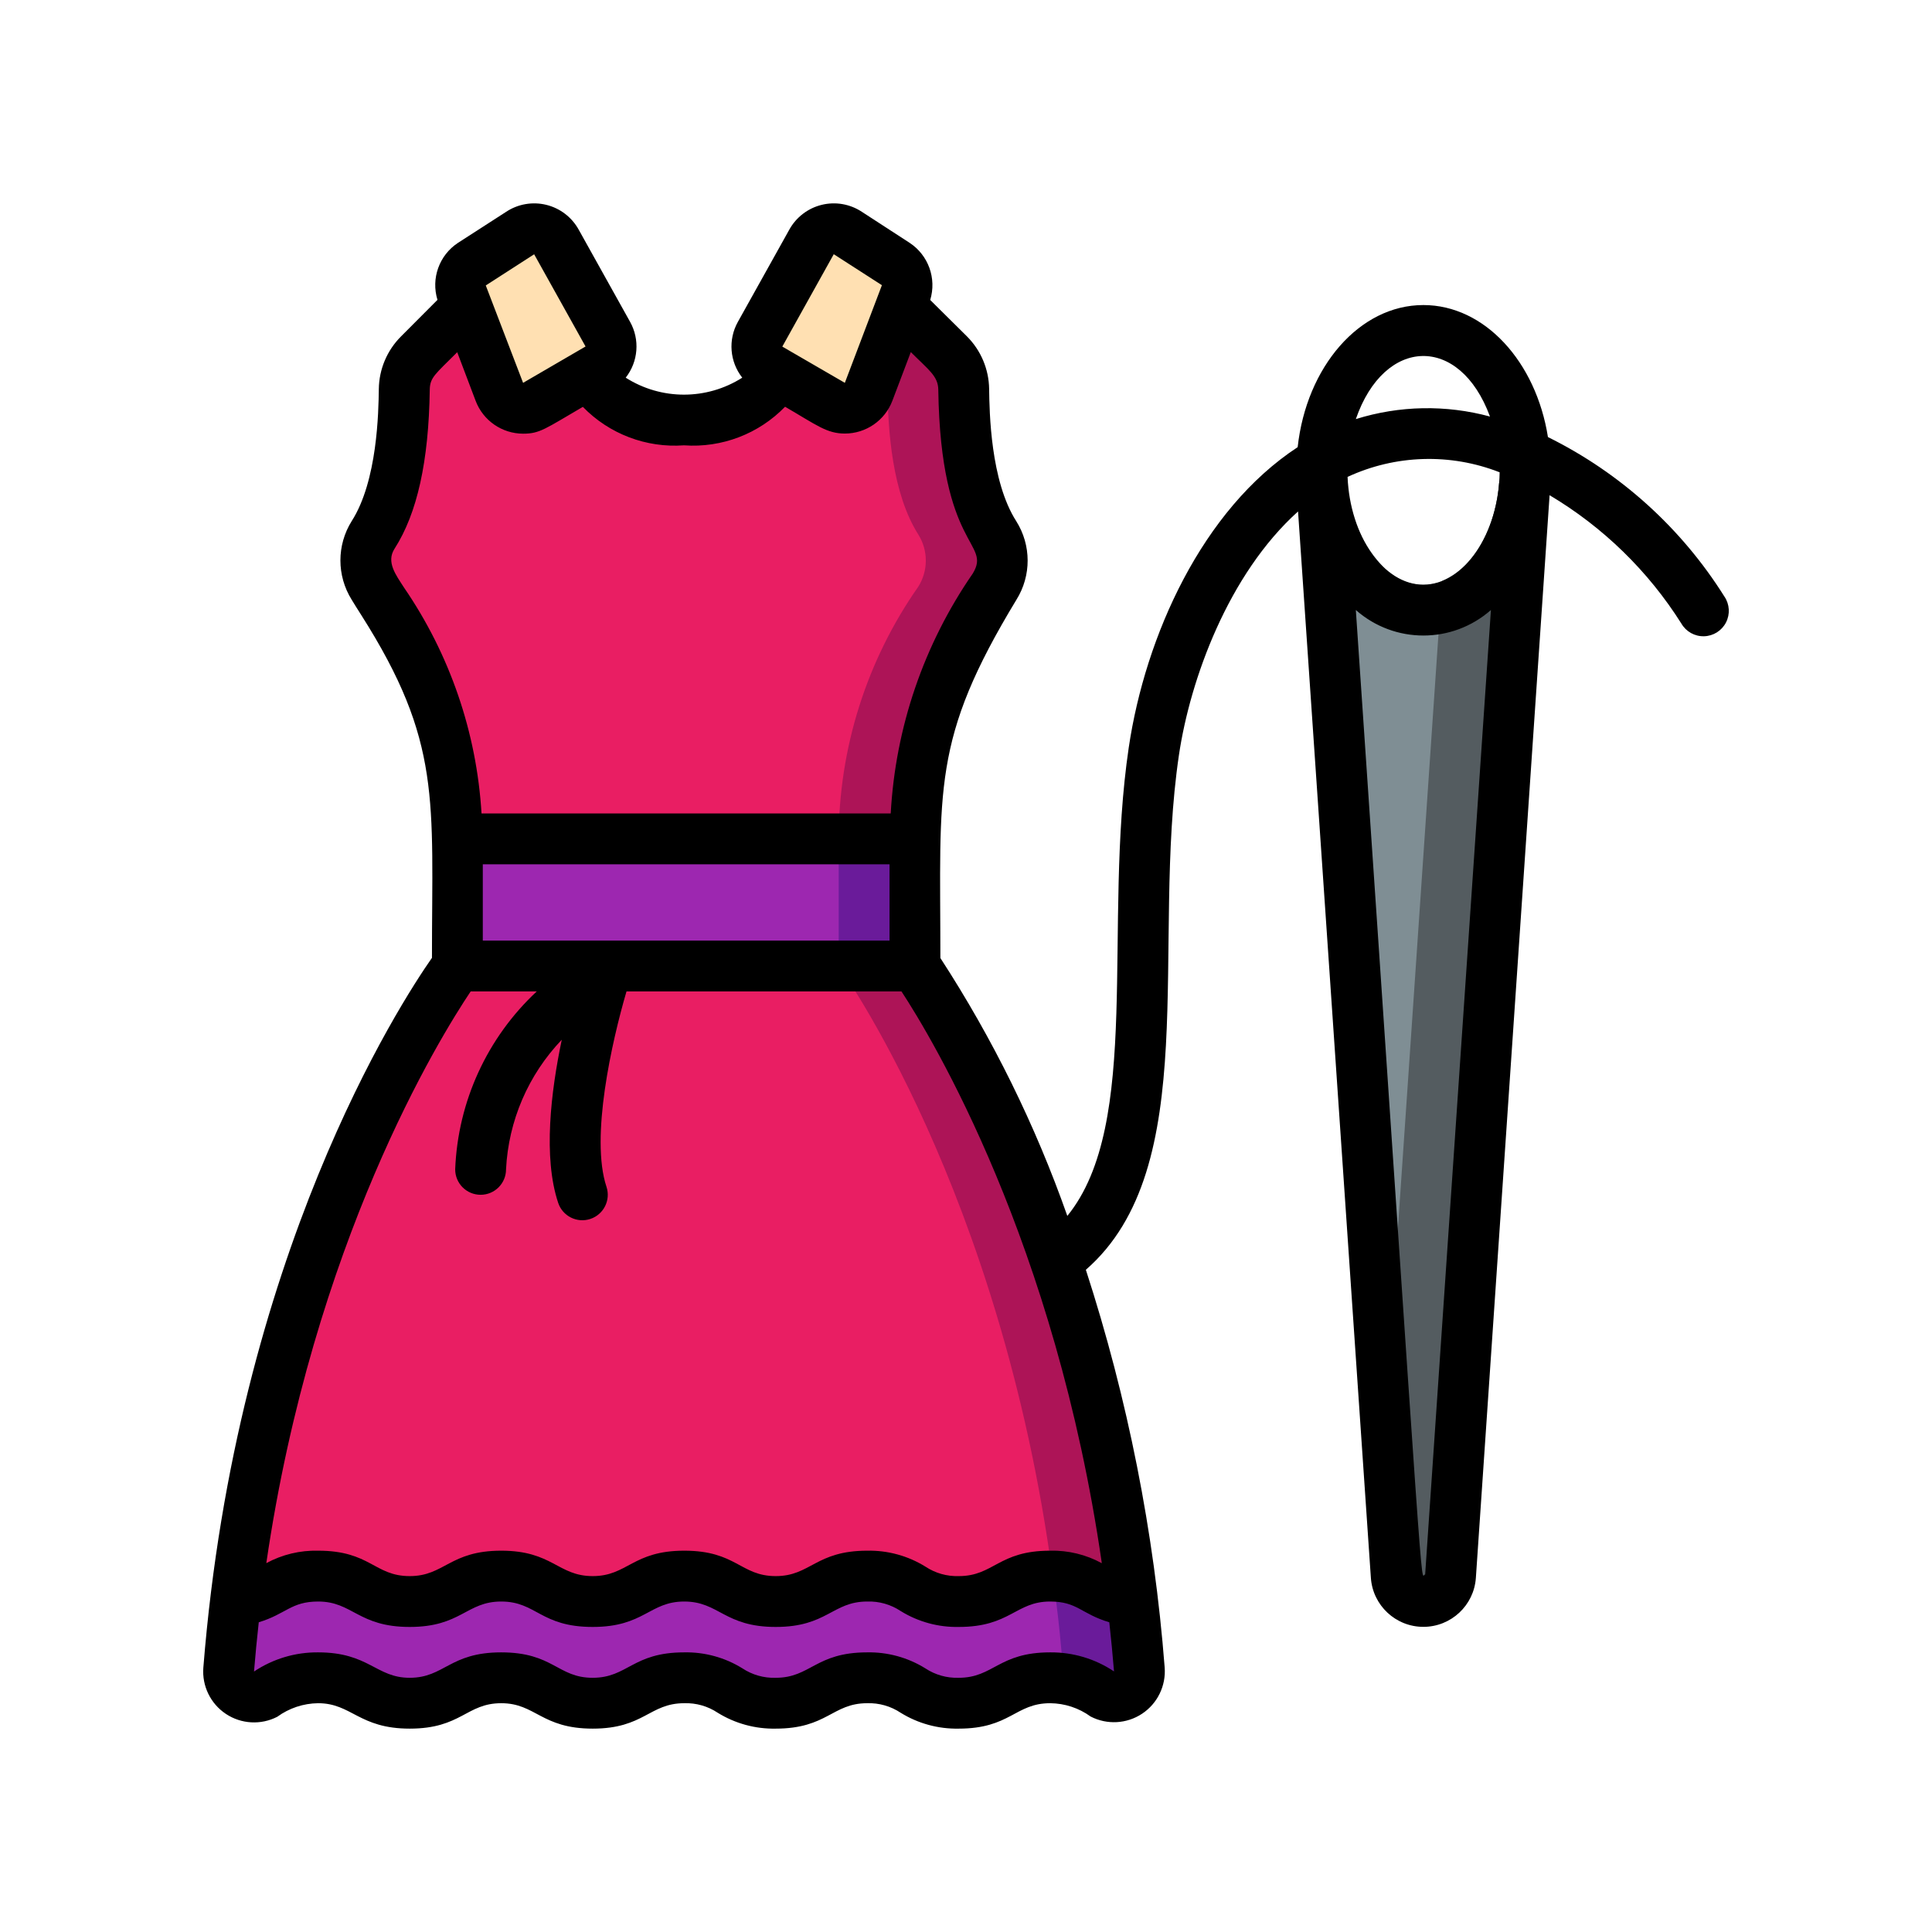
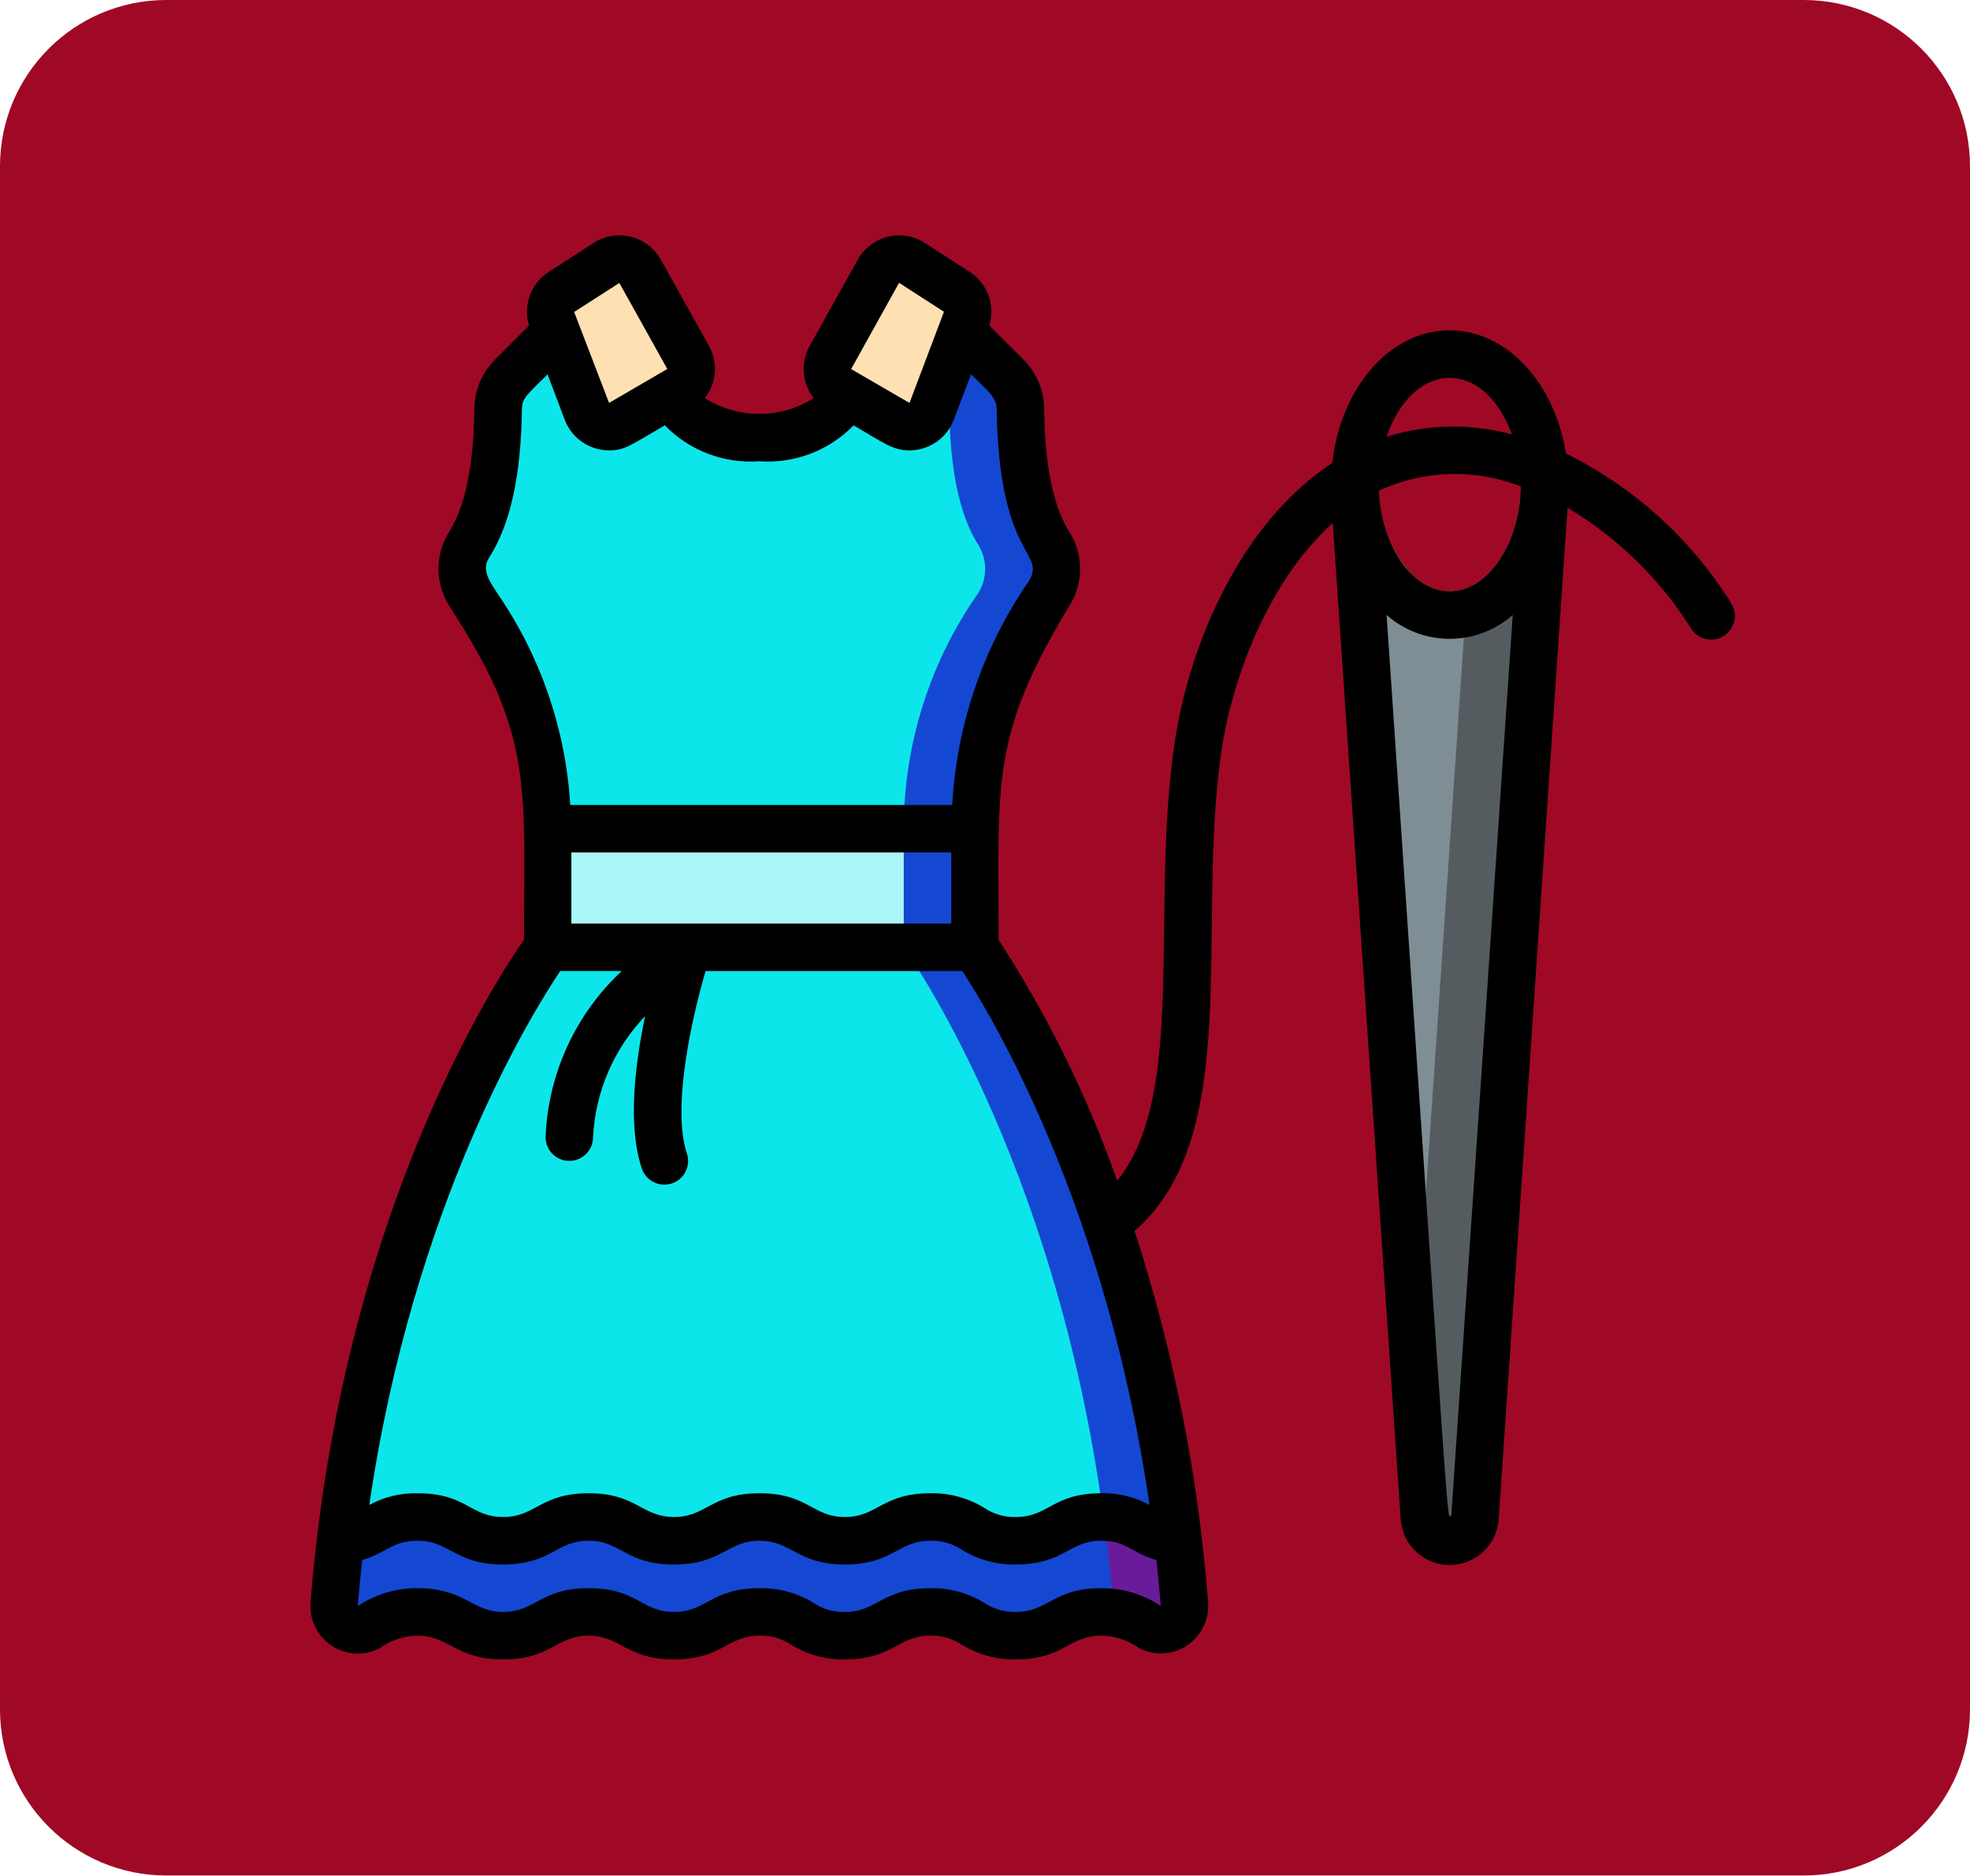
- <svg xmlns="http://www.w3.org/2000/svg" width="76" height="76" viewBox="0 0 76 76">
-   <g id="Grupo_58438" data-name="Grupo 58438" transform="translate(-392 -3434)">
-     <rect id="Rectángulo_5538" data-name="Rectángulo 5538" width="76" height="76" transform="translate(392 3434)" fill="none" />
-     <g id="_091---Dressmaking" data-name="091---Dressmaking" transform="translate(399.992 3442)">
-       <path id="Rectangle-path" d="M10,25H28v5H10Z" fill="#6a1b9a" />
-       <path id="Rectangle-path-2" data-name="Rectangle-path" d="M10,25H25v5H10Z" fill="#9d27b0" />
-       <path id="Shape" d="M52,11c-.31,4.533.264-2.791-2.93,43a1.072,1.072,0,0,1-2.14,0C43.009-2.2,44.339,15.952,44,11h1.02a5.073,5.073,0,0,0,1.48,3.38c1.953,1.731,4.252-.369,4.48-3.38Z" fill="#7f8e94" />
-       <path id="Shape-2" data-name="Shape" d="M50.98,11c-.116,1.536-.829,3.255-2.243,3.851C46.39,49.305,46.492,47.589,46.5,47.69L46.93,54a1.072,1.072,0,0,0,2.14,0C52.3,7.7,51.644,16.206,52,11Z" fill="#545c60" />
-       <path id="Shape-3" data-name="Shape" d="M36.82,57.67a1,1,0,0,1-1.45.97,4.092,4.092,0,0,0-1.591-.61,3.413,3.413,0,0,0-1.959.31,3.718,3.718,0,0,1-2.1.66c-1.8,0-1.788-1-3.6-1s-1.789,1-3.6,1-1.788-1-3.6-1-1.789,1-3.6,1-1.788-1-3.6-1-1.789,1-3.6,1-1.788-1-3.6-1a3.633,3.633,0,0,0-2.06.64A1.009,1.009,0,0,1,1,57.67c.07-.92.16-1.81.27-2.69a4.27,4.27,0,0,0,1.75-.64A3.018,3.018,0,0,1,4.52,54c1.812,0,1.8,1,3.6,1s1.8-1,3.6-1,1.8,1,3.6,1,1.8-1,3.6-1,1.8,1,3.6,1,1.8-1,3.6-1,1.8,1,3.6,1c1.87,0,1.7-1.026,3.7-1,1.51.02,1.7.8,2.982.96a.313.313,0,0,0,.15.02C36.66,55.85,36.75,56.75,36.82,57.67Z" fill="#9d27b0" />
-       <path id="Shape-4" data-name="Shape" d="M36.55,54.98a.313.313,0,0,1-.15-.02c-1.28-.16-1.472-.92-2.982-.96a3.287,3.287,0,0,0-1.6.343,4.187,4.187,0,0,0,1.585.617.313.313,0,0,0,.15.02c.11.87.2,1.77.27,2.69a.951.951,0,0,1-.041.36,4.043,4.043,0,0,1,1.591.61,1,1,0,0,0,1.45-.97C36.75,56.75,36.66,55.85,36.55,54.98Z" fill="#6a1b9a" />
-       <path id="Shape-5" data-name="Shape" d="M36.55,54.98c-1.12,0-1.609-.96-3.132-.98-2.012-.026-1.822,1-3.7,1-1.8,0-1.788-1-3.6-1s-1.789,1-3.6,1-1.788-1-3.6-1-1.789,1-3.6,1-1.788-1-3.6-1-1.789,1-3.6,1-1.788-1-3.6-1a3.018,3.018,0,0,0-1.5.34,4.266,4.266,0,0,1-1.75.64C2.594,44.047,6.738,34.379,10,30H28s6.67,9.15,8.55,24.98Z" fill="#e91e63" />
-       <path id="Shape-6" data-name="Shape" d="M28,30H25s6.384,8.784,8.418,24c1.5,0,1.959.98,3.132.98C34.67,39.15,28,30,28,30Z" fill="#ad1457" />
-       <path id="Shape-7" data-name="Shape" d="M31.13,15.08A17.31,17.31,0,0,0,28,25H10a17.073,17.073,0,0,0-3.31-9.92,1.968,1.968,0,0,1-.01-2.04c1.05-1.63,1.21-4.11,1.23-5.72a2.033,2.033,0,0,1,.58-1.38l1.88-1.88.02.01,1.26,3.342a1,1,0,0,0,1.439.51L15.22,6.68c.683,1.389,2.153,1.84,3.69,1.84,2.31,0,3.28-1,3.69-1.84l2.139,1.242a1,1,0,0,0,1.44-.51L27.44,4.06h.01l1.88,1.88a2,2,0,0,1,.59,1.38c.02,1.61.18,4.09,1.22,5.72a1.925,1.925,0,0,1-.01,2.04Z" fill="#e91e63" />
-       <path id="Shape-8" data-name="Shape" d="M31.14,13.04c-1.04-1.63-1.2-4.11-1.22-5.72a2,2,0,0,0-.59-1.38L27.45,4.06h-.01L26.6,6.286a1.983,1.983,0,0,1,.32,1.034c.02,1.61.18,4.09,1.22,5.72a1.925,1.925,0,0,1-.01,2.04A17.31,17.31,0,0,0,25,25h3a17.31,17.31,0,0,1,3.13-9.92,1.925,1.925,0,0,0,.01-2.04Z" fill="#ad1457" />
-       <path id="Shape-9" data-name="Shape" d="M12.464,1.169,10.575,2.388a1,1,0,0,0-.38,1.185L11.65,7.412a1,1,0,0,0,1.439.51l2.457-1.429a1,1,0,0,0,.373-1.346L13.9,1.518a1,1,0,0,0-1.436-.349Z" fill="#ffe0b2" />
-       <path id="Shape-10" data-name="Shape" d="M25.363,1.169l1.89,1.219a1,1,0,0,1,.379,1.185L26.179,7.412a1,1,0,0,1-1.44.51L22.282,6.493a1,1,0,0,1-.373-1.346l2.022-3.629a1,1,0,0,1,1.432-.349Z" fill="#ffe0b2" />
-       <path id="Shape-11" data-name="Shape" d="M52.9,9.193C52.432,6.233,50.413,4,48,4c-2.519,0-4.6,2.436-4.945,5.59-3.755,2.461-5.991,7.422-6.644,11.81-1.035,6.98.538,14.8-2.417,18.431A47.662,47.662,0,0,0,29,29.686c0-6.683-.353-8.577,2.991-14.093a2.907,2.907,0,0,0-.006-3.091c-1.016-1.584-1.054-4.3-1.067-5.2a2.983,2.983,0,0,0-.877-2.074L28.6,3.8a1.994,1.994,0,0,0-.81-2.248L25.911.332a2,2,0,0,0-2.853.7L21.033,4.664a1.986,1.986,0,0,0,.173,2.193,4.269,4.269,0,0,1-4.584,0,1.989,1.989,0,0,0,.17-2.2l-2.02-3.624a2,2,0,0,0-2.855-.7l-1.9,1.225a1.986,1.986,0,0,0-.8,2.238L7.787,5.23A2.976,2.976,0,0,0,6.91,7.3c-.013.894-.052,3.614-1.068,5.2a2.917,2.917,0,0,0,0,3.091c.105.176.231.374.371.594C9.394,21.19,9,23.455,9,29.679,7.764,31.446,1.3,41.379.007,57.6a2,2,0,0,0,2.908,1.934A2.782,2.782,0,0,1,4.52,59c1.325,0,1.605,1,3.605,1,2.029,0,2.228-1,3.6-1,1.356,0,1.578,1,3.6,1s2.226-1,3.6-1a2.244,2.244,0,0,1,1.314.374A4.182,4.182,0,0,0,22.521,60c2.029,0,2.228-1,3.6-1a2.247,2.247,0,0,1,1.314.374A4.182,4.182,0,0,0,29.72,60c2.032,0,2.22-1,3.6-1a2.75,2.75,0,0,1,1.591.524,2,2,0,0,0,2.912-1.932,67.654,67.654,0,0,0-3.1-15.642c4.623-4.028,2.556-12.793,3.662-20.253.443-2.976,1.94-7.107,4.685-9.578L45.935,54.07a2.07,2.07,0,0,0,4.13,0l2.9-42.59a15.5,15.5,0,0,1,5.185,5.051,1,1,0,1,0,1.692-1.064A17.189,17.189,0,0,0,52.9,9.193ZM11,29V26H27v3Zm-.477,2h2.6a10.106,10.106,0,0,0-3.209,7,1,1,0,1,0,2,0,7.953,7.953,0,0,1,2.193-5.1c-.429,2.047-.74,4.624-.142,6.416a1,1,0,0,0,1.9-.632c-.645-1.937.215-5.728.788-7.684H27.47c1.208,1.843,6.057,9.879,7.881,22.493A4.044,4.044,0,0,0,33.314,53c-2.031,0-2.21,1-3.59,1a2.242,2.242,0,0,1-1.314-.374A4.186,4.186,0,0,0,26.124,53c-2.029,0-2.229,1-3.6,1-1.389,0-1.546-1-3.6-1-2.03,0-2.228,1-3.6,1s-1.575-1-3.6-1-2.229,1-3.6,1c-1.389,0-1.546-1-3.6-1a4.068,4.068,0,0,0-2.04.49C4.329,40.862,9.3,32.825,10.523,31ZM24.806,2,26.7,3.219,25.242,7.06l-2.46-1.426Zm-11.784.006,2.02,3.624L12.585,7.06,11.117,3.229c2.61-1.684,1.711-1.1,1.9-1.224ZM7.9,15.112c-.315-.493-.712-1-.37-1.53.891-1.389,1.343-3.434,1.384-6.25.006-.485.214-.61,1.08-1.477l.725,1.914A2,2,0,0,0,12.586,9.06c.656,0,.864-.189,2.35-1.055a5.037,5.037,0,0,0,3.978,1.513A5.036,5.036,0,0,0,22.891,8c1.244.724,1.641,1.055,2.35,1.055a2,2,0,0,0,1.871-1.291l.725-1.914c.706.706,1.073.945,1.081,1.478.09,6.287,2.111,5.988,1.357,7.232A18.362,18.362,0,0,0,27.047,24H10.95A17.577,17.577,0,0,0,7.9,15.112ZM33.318,57c-2.032,0-2.22,1-3.6,1a2.247,2.247,0,0,1-1.314-.374A4.182,4.182,0,0,0,26.121,57c-2.033,0-2.221,1-3.6,1a2.241,2.241,0,0,1-1.313-.374A4.186,4.186,0,0,0,18.922,57c-2.033,0-2.219,1-3.6,1s-1.546-1-3.6-1c-2.03,0-2.229,1-3.6,1-1.322,0-1.6-1-3.6-1A4.456,4.456,0,0,0,2,57.754c.053-.658.117-1.3.187-1.938C3.263,55.491,3.456,55,4.524,55c1.359,0,1.575,1,3.6,1s2.228-1,3.6-1c1.388,0,1.546,1,3.6,1,2.029,0,2.229-1,3.6-1s1.575,1,3.6,1,2.227-1,3.6-1a2.242,2.242,0,0,1,1.314.374A4.183,4.183,0,0,0,29.724,56c2.024,0,2.238-1,3.59-1,1.079,0,1.208.479,2.331.817.069.635.133,1.277.186,1.933A4.437,4.437,0,0,0,33.318,57ZM50.62,8.386a9.418,9.418,0,0,0-5.277.1C46.464,5.241,49.43,5.148,50.62,8.386ZM51,10.579C50.965,12.983,49.608,15,48,15c-1.567,0-2.887-1.918-2.982-4.24A7.613,7.613,0,0,1,51,10.579ZM48.07,53.935c-.209,0,.063,2.988-2.727-37.939a4.017,4.017,0,0,0,5.314,0Z" />
+ <svg xmlns="http://www.w3.org/2000/svg" width="118.494" height="112.824" viewBox="0 0 118.494 112.824">
+   <g id="Grupo_1042732" data-name="Grupo 1042732" transform="translate(-426 -1381)">
+     <path id="Trazado_771856" data-name="Trazado 771856" d="M10,0h98.494a10,10,0,0,1,10,10v92.823a10,10,0,0,1-10,10H10a10,10,0,0,1-10-10V10A10,10,0,0,1,10,0Z" transform="translate(426 1381)" fill="#9f0925" />
+     <g id="_091---Dressmaking" data-name="091---Dressmaking" transform="translate(444.667 1395.158)">
+       <path id="Rectangle-path" d="M10,25H35.7v7.139H10Z" transform="translate(4.277 10.694)" fill="#1448d3" />
+       <path id="Rectangle-path-2" data-name="Rectangle-path" d="M10,25H31.416v7.139H10Z" transform="translate(4.277 10.694)" fill="#abf6f8" />
+       <path id="Shape" d="M55.422,11c-.443,6.472.377-3.985-4.183,61.393a1.531,1.531,0,0,1-3.055,0C42.585-7.846,44.484,18.07,44,11h1.456a7.243,7.243,0,0,0,2.113,4.826C50.358,18.3,53.64,15.3,53.966,11Z" transform="translate(18.821 4.705)" fill="#7f8e94" />
+       <path id="Shape-2" data-name="Shape" d="M52.9,11c-.166,2.193-1.184,4.647-3.2,5.5C46.344,65.69,46.49,63.24,46.5,63.384l.614,9.009a1.531,1.531,0,0,0,3.055,0c4.612-66.1,3.675-53.96,4.183-61.393Z" transform="translate(19.889 4.705)" fill="#545c60" />
+       <path id="Shape-3" data-name="Shape" d="M52.143,59.241a1.428,1.428,0,0,1-2.07,1.385,5.842,5.842,0,0,0-2.272-.871A4.873,4.873,0,0,0,45,60.2a5.308,5.308,0,0,1-3,.942c-2.57,0-2.553-1.428-5.14-1.428s-2.554,1.428-5.14,1.428-2.553-1.428-5.14-1.428-2.554,1.428-5.14,1.428-2.553-1.428-5.14-1.428-2.554,1.428-5.14,1.428-2.553-1.428-5.14-1.428a5.187,5.187,0,0,0-2.941.914A1.441,1.441,0,0,1,1,59.241c.1-1.314.228-2.584.385-3.841a6.1,6.1,0,0,0,2.5-.914A4.309,4.309,0,0,1,6.027,54c2.587,0,2.57,1.428,5.14,1.428S13.737,54,16.307,54s2.57,1.428,5.14,1.428S24.016,54,26.586,54s2.57,1.428,5.14,1.428S34.3,54,36.866,54s2.57,1.428,5.14,1.428c2.67,0,2.427-1.465,5.283-1.428,2.156.029,2.427,1.142,4.258,1.371a.447.447,0,0,0,.214.029c.154,1.242.283,2.527.383,3.841Z" transform="translate(0.426 23.098)" fill="#1448d3" />
+       <path id="Shape-4" data-name="Shape" d="M38.574,55.4a.447.447,0,0,1-.214-.029c-1.828-.228-2.1-1.314-4.258-1.371a4.693,4.693,0,0,0-2.284.49,5.978,5.978,0,0,0,2.263.881.447.447,0,0,0,.214.029c.157,1.242.286,2.527.385,3.841a1.358,1.358,0,0,1-.059.514,5.772,5.772,0,0,1,2.272.871,1.428,1.428,0,0,0,2.07-1.385C38.86,57.927,38.731,56.642,38.574,55.4Z" transform="translate(13.61 23.097)" fill="#6a1b9a" />
+       <path id="Shape-5" data-name="Shape" d="M51.642,65.665c-1.6,0-2.3-1.371-4.472-1.4-2.873-.037-2.6,1.428-5.283,1.428-2.57,0-2.553-1.428-5.14-1.428s-2.554,1.428-5.14,1.428-2.553-1.428-5.14-1.428-2.554,1.428-5.14,1.428-2.553-1.428-5.14-1.428-2.554,1.428-5.14,1.428S8.5,64.266,5.908,64.266a4.309,4.309,0,0,0-2.142.485,6.091,6.091,0,0,1-2.5.914C3.161,50.056,9.078,36.252,13.735,30h25.7s9.523,13.064,12.207,35.665Z" transform="translate(0.542 12.832)" fill="#0ce6ea" />
+       <path id="Shape-6" data-name="Shape" d="M29.283,30H25s9.115,12.541,12.019,34.266c2.142,0,2.8,1.4,4.472,1.4C38.806,43.064,29.283,30,29.283,30Z" transform="translate(10.693 12.832)" fill="#1448d3" />
+       <path id="Shape-7" data-name="Shape" d="M41.708,19.794a24.714,24.714,0,0,0-4.469,14.163H11.54A24.376,24.376,0,0,0,6.814,19.794,2.81,2.81,0,0,1,6.8,16.881c1.5-2.327,1.728-5.868,1.756-8.167a2.9,2.9,0,0,1,.828-1.97L12.068,4.06l.029.014,1.8,4.772a1.428,1.428,0,0,0,2.055.728L18.993,7.8c.975,1.983,3.074,2.627,5.268,2.627,3.3,0,4.683-1.428,5.268-2.627l3.054,1.773a1.428,1.428,0,0,0,2.056-.728l1.8-4.786h.014l2.684,2.684a2.856,2.856,0,0,1,.842,1.97c.029,2.3.257,5.84,1.742,8.167a2.748,2.748,0,0,1-.014,2.913Z" transform="translate(2.737 1.737)" fill="#0ce6ea" />
+       <path id="Shape-8" data-name="Shape" d="M33.766,16.881c-1.485-2.327-1.713-5.868-1.742-8.167a2.856,2.856,0,0,0-.842-1.97L28.5,4.06h-.014l-1.2,3.178a2.831,2.831,0,0,1,.457,1.476c.029,2.3.257,5.84,1.742,8.167a2.748,2.748,0,0,1-.014,2.913A24.714,24.714,0,0,0,25,33.957h4.283a24.714,24.714,0,0,1,4.469-14.163,2.748,2.748,0,0,0,.014-2.913Z" transform="translate(10.693 1.737)" fill="#1448d3" />
+       <path id="Shape-9" data-name="Shape" d="M13.462,1.242l-2.7,1.74a1.428,1.428,0,0,0-.543,1.692L12.3,10.155a1.428,1.428,0,0,0,2.055.728l3.508-2.04A1.428,1.428,0,0,0,18.4,6.922L15.512,1.74a1.428,1.428,0,0,0-2.05-.5Z" transform="translate(4.333 0.427)" fill="#ffe0b2" />
+       <path id="Shape-10" data-name="Shape" d="M26.893,1.241l2.7,1.74a1.428,1.428,0,0,1,.541,1.692l-2.075,5.481A1.428,1.428,0,0,1,26,10.883l-3.508-2.04a1.428,1.428,0,0,1-.533-1.922l2.887-5.181a1.428,1.428,0,0,1,2.045-.5Z" transform="translate(9.318 0.428)" fill="#ffe0b2" />
+       <path id="Shape-11" data-name="Shape" d="M75.528,13.125c-.668-4.226-3.551-7.414-7-7.414-3.6,0-6.568,3.478-7.06,7.981-5.361,3.514-8.554,10.6-9.486,16.862-1.478,9.966.768,21.131-3.451,26.315A68.05,68.05,0,0,0,41.4,42.384c0-9.542-.5-12.246,4.27-20.121a4.15,4.15,0,0,0-.009-4.413c-1.451-2.262-1.5-6.139-1.523-7.424a4.259,4.259,0,0,0-1.252-2.961L40.84,5.425a2.847,2.847,0,0,0-1.156-3.21L36.994.474a2.856,2.856,0,0,0-4.073,1L30.029,6.659a2.836,2.836,0,0,0,.247,3.131,6.1,6.1,0,0,1-6.545,0,2.84,2.84,0,0,0,.243-3.141L21.09,1.475a2.856,2.856,0,0,0-4.076-1L14.3,2.224a2.836,2.836,0,0,0-1.142,3.2L11.117,7.467a4.249,4.249,0,0,0-1.252,2.955c-.019,1.276-.074,5.16-1.525,7.424a4.165,4.165,0,0,0,0,4.413c.15.251.33.534.53.848,4.542,7.146,3.979,10.38,3.979,19.266C11.085,44.9,1.856,59.079.01,82.238A2.856,2.856,0,0,0,4.161,85a3.972,3.972,0,0,1,2.292-.762c1.892,0,2.292,1.428,5.147,1.428,2.9,0,3.181-1.428,5.14-1.428,1.936,0,2.253,1.428,5.14,1.428s3.178-1.428,5.14-1.428a3.2,3.2,0,0,1,1.876.534,5.971,5.971,0,0,0,3.258.894c2.9,0,3.181-1.428,5.14-1.428a3.208,3.208,0,0,1,1.876.534,5.971,5.971,0,0,0,3.262.894c2.9,0,3.17-1.428,5.14-1.428a3.926,3.926,0,0,1,2.272.748A2.856,2.856,0,0,0,54,82.227a96.594,96.594,0,0,0-4.42-22.333c6.6-5.751,3.649-18.265,5.228-28.916.632-4.249,2.77-10.147,6.689-13.675l4.085,59.9a2.955,2.955,0,0,0,5.9,0L75.62,16.39a22.13,22.13,0,0,1,7.4,7.212,1.428,1.428,0,1,0,2.416-1.519,24.542,24.542,0,0,0-9.911-8.958ZM15.7,41.4V37.121H38.549V41.4Zm-.681,2.856h3.712a14.429,14.429,0,0,0-4.582,9.994,1.428,1.428,0,1,0,2.856,0,11.355,11.355,0,0,1,3.131-7.282c-.613,2.923-1.057,6.6-.2,9.16a1.429,1.429,0,0,0,2.713-.9c-.921-2.766.307-8.178,1.125-10.971H39.22c1.725,2.631,8.648,14.1,11.252,32.114a5.774,5.774,0,0,0-2.908-.7c-2.9,0-3.155,1.428-5.126,1.428a3.2,3.2,0,0,1-1.876-.534,5.977,5.977,0,0,0-3.264-.894c-2.9,0-3.182,1.428-5.14,1.428-1.983,0-2.207-1.428-5.14-1.428-2.9,0-3.181,1.428-5.14,1.428s-2.249-1.428-5.14-1.428S13.556,77.1,11.6,77.1c-1.983,0-2.207-1.428-5.14-1.428a5.808,5.808,0,0,0-2.913.7c2.634-18.03,9.732-29.5,11.478-32.11Zm20.393-41.4,2.7,1.74L36.039,10.08,32.527,8.044Zm-16.825.009,2.884,5.174L17.968,10.08l-2.1-5.47c3.726-2.4,2.443-1.563,2.72-1.748ZM11.279,21.576c-.45-.7-1.017-1.428-.528-2.184,1.272-1.983,1.917-4.9,1.976-8.923.009-.692.306-.871,1.542-2.109L15.3,11.092a2.856,2.856,0,0,0,2.666,1.843c.937,0,1.234-.27,3.355-1.506A7.192,7.192,0,0,0,27,13.589a7.19,7.19,0,0,0,5.678-2.16c1.776,1.034,2.343,1.506,3.355,1.506a2.855,2.855,0,0,0,2.671-1.843l1.035-2.733c1.008,1.008,1.532,1.349,1.543,2.11.128,8.976,3.014,8.549,1.937,10.326a26.216,26.216,0,0,0-4.609,13.471H15.633a25.1,25.1,0,0,0-4.355-12.69ZM47.569,81.382c-2.9,0-3.17,1.428-5.14,1.428a3.208,3.208,0,0,1-1.876-.534,5.971,5.971,0,0,0-3.26-.894c-2.9,0-3.171,1.428-5.14,1.428a3.2,3.2,0,0,1-1.875-.534,5.977,5.977,0,0,0-3.264-.894c-2.9,0-3.168,1.428-5.14,1.428s-2.207-1.428-5.14-1.428c-2.9,0-3.182,1.428-5.14,1.428-1.887,0-2.287-1.428-5.143-1.428a6.362,6.362,0,0,0-3.6,1.077c.076-.939.167-1.856.267-2.767,1.536-.464,1.812-1.165,3.337-1.165,1.94,0,2.249,1.428,5.14,1.428s3.181-1.428,5.14-1.428c1.982,0,2.207,1.428,5.14,1.428,2.9,0,3.182-1.428,5.14-1.428s2.249,1.428,5.14,1.428,3.18-1.428,5.14-1.428a3.2,3.2,0,0,1,1.876.534,5.972,5.972,0,0,0,3.264.894c2.89,0,3.2-1.428,5.126-1.428,1.541,0,1.725.684,3.328,1.166.1.907.19,1.823.266,2.76A6.335,6.335,0,0,0,47.569,81.382Zm24.7-69.409a13.447,13.447,0,0,0-7.534.143C66.339,7.483,70.573,7.35,72.272,11.973Zm.543,3.131c-.05,3.432-1.987,6.312-4.283,6.312-2.237,0-4.122-2.738-4.258-6.054a10.869,10.869,0,0,1,8.541-.258Zm-4.183,61.9c-.3,0,.09,4.266-3.893-54.167a5.735,5.735,0,0,0,7.587,0Z" transform="translate(0 0)" />
    </g>
  </g>
</svg>
